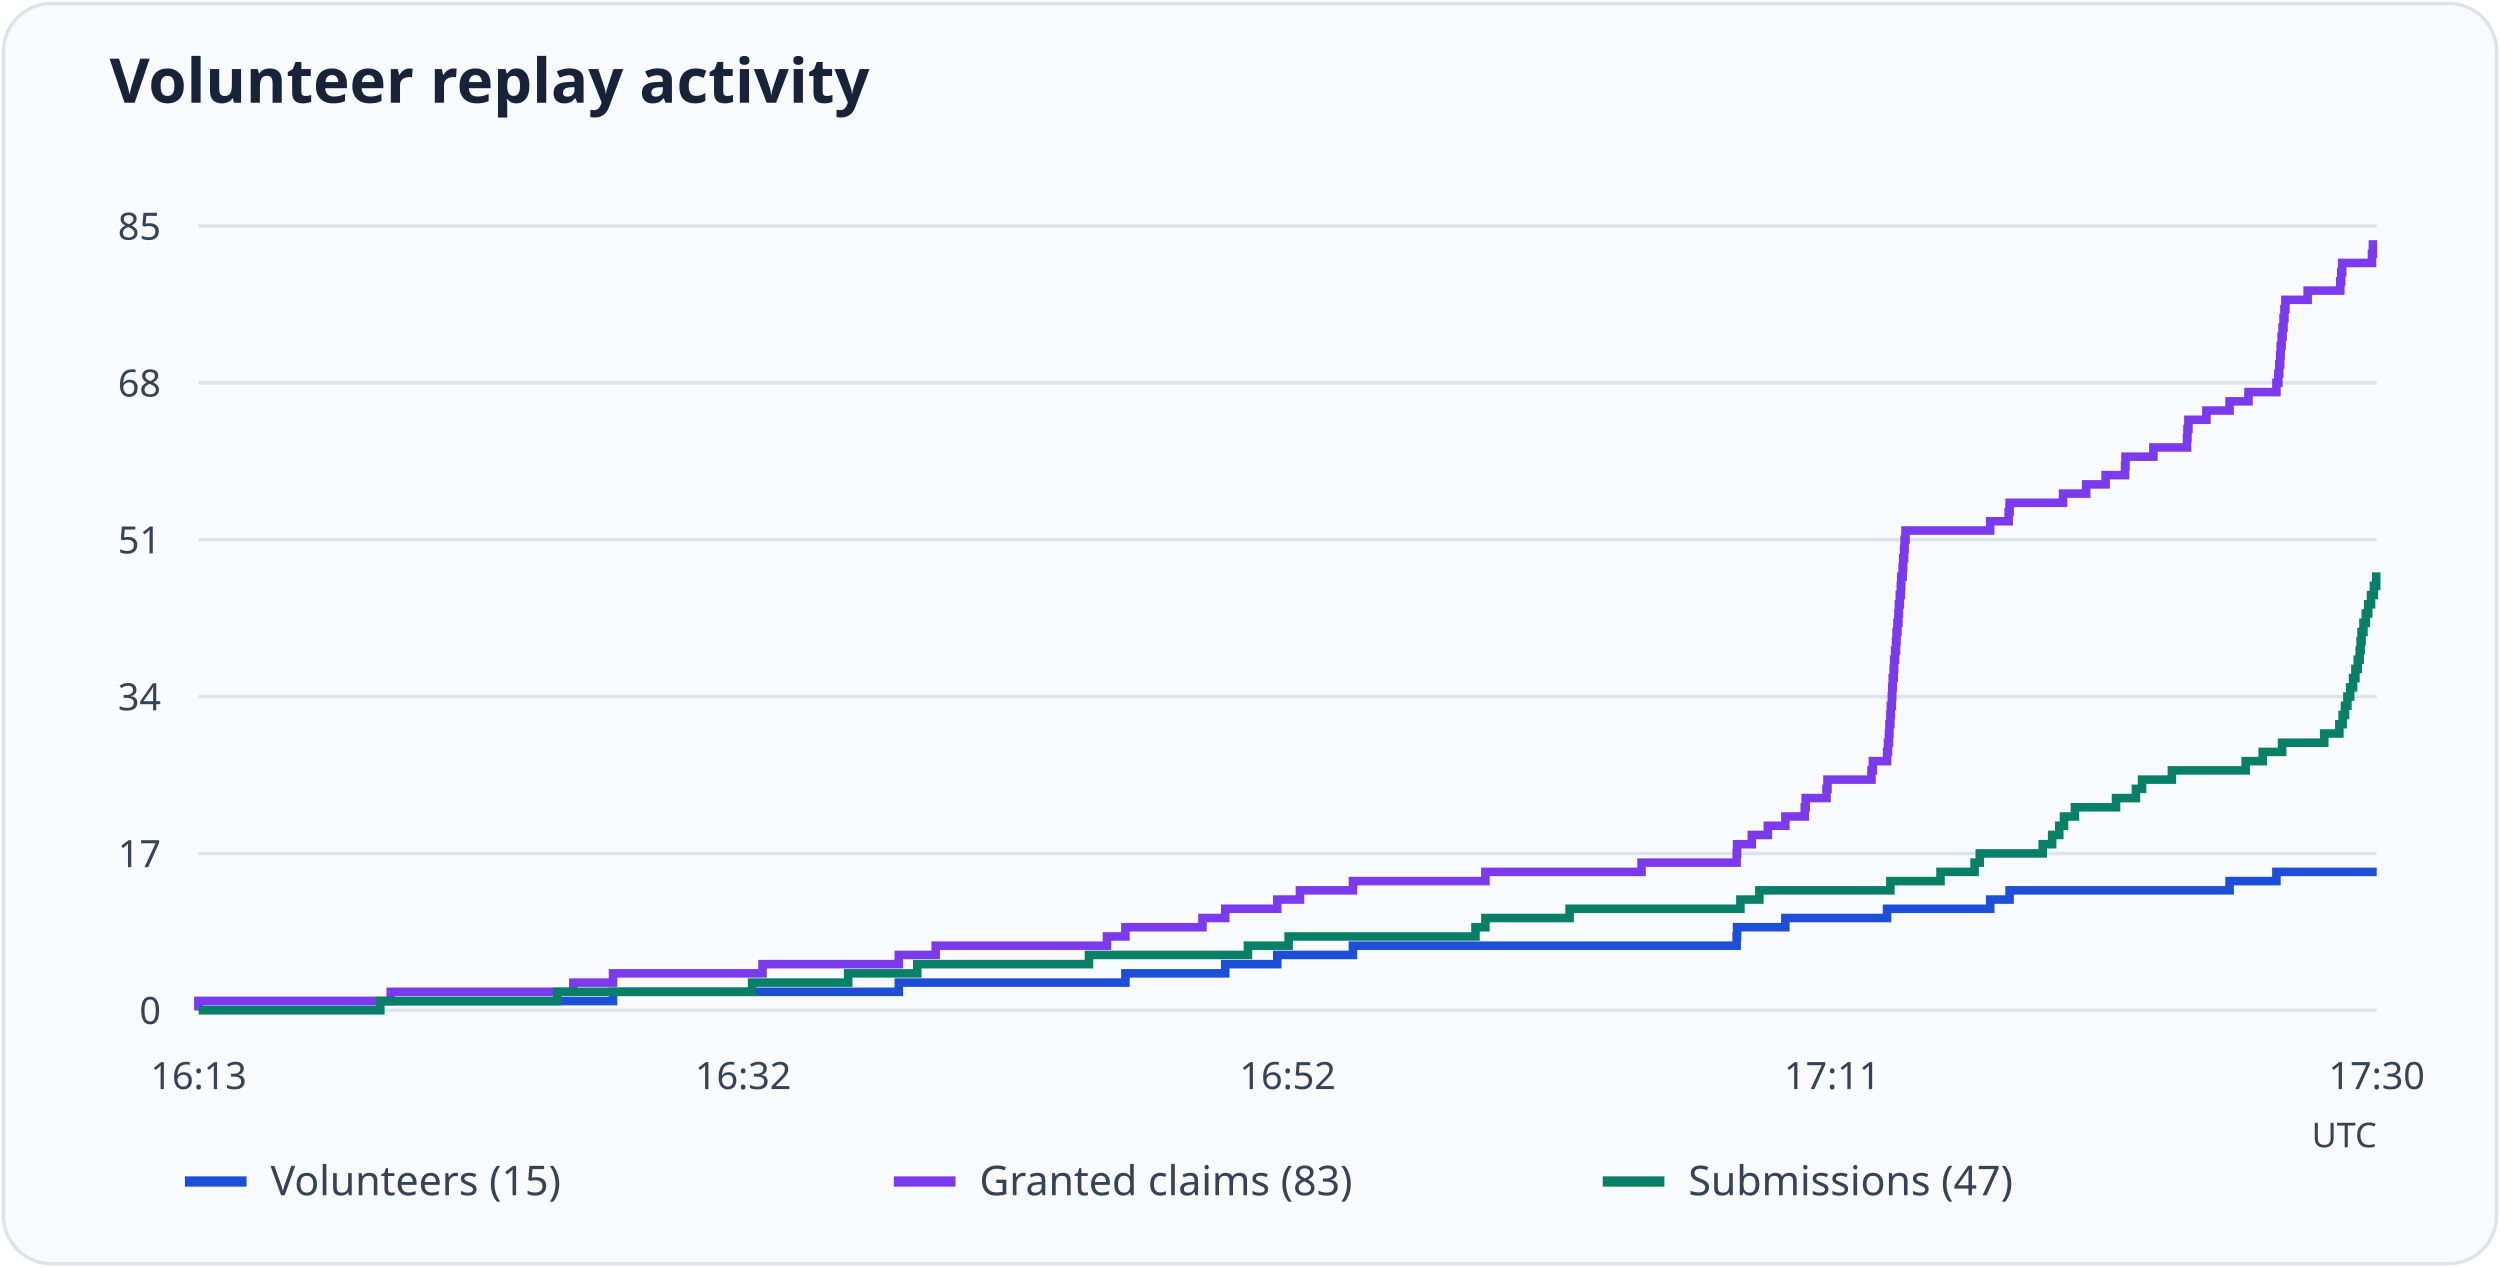
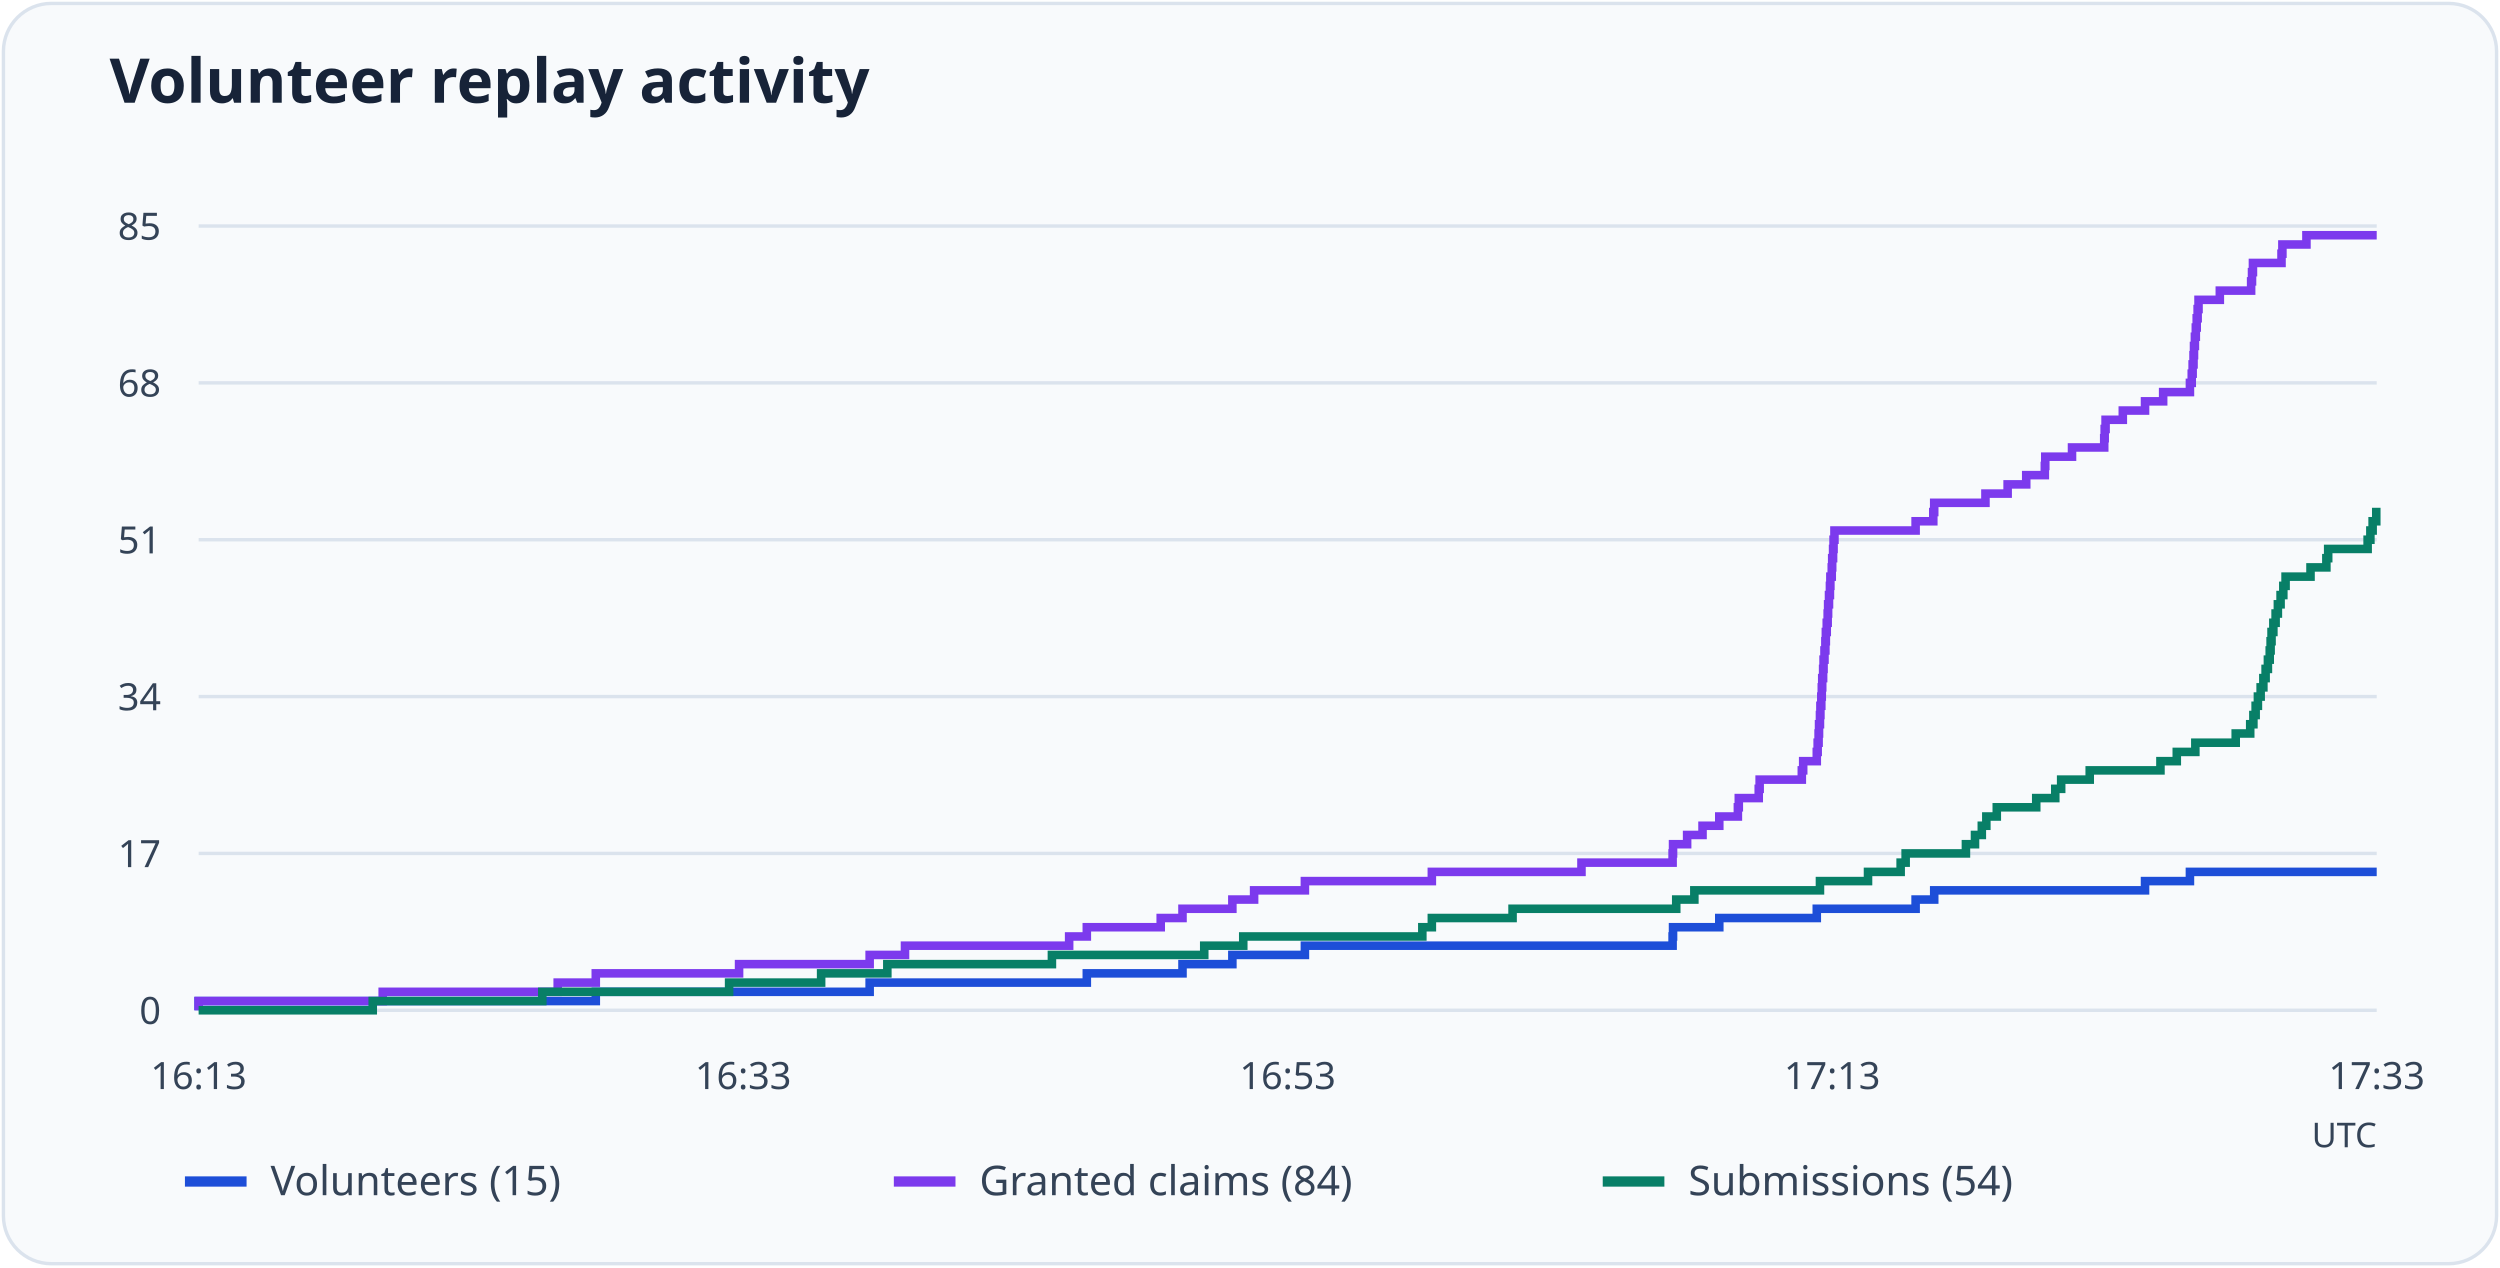
<svg xmlns="http://www.w3.org/2000/svg" viewBox="0 0 730 370" role="img" aria-labelledby="title desc">
  <rect x="1" y="1" width="728" height="368" rx="14" fill="#f8fafc" stroke="#dbe3ed" />
  <text x="32" y="30" font-family="system-ui, sans-serif" font-weight="600" font-size="18" fill="#172338">Volunteer replay activity</text>
  <path d="M58 295.0H694" stroke="#dbe3ed" />
  <text x="47" y="299.0" text-anchor="end" font-size="11" font-family="system-ui, sans-serif" fill="#344357">0</text>
  <path d="M58 249.2H694" stroke="#dbe3ed" />
  <text x="47" y="253.2" text-anchor="end" font-size="11" font-family="system-ui, sans-serif" fill="#344357">17</text>
  <path d="M58 203.4H694" stroke="#dbe3ed" />
  <text x="47" y="207.4" text-anchor="end" font-size="11" font-family="system-ui, sans-serif" fill="#344357">34</text>
  <path d="M58 157.6H694" stroke="#dbe3ed" />
  <text x="47" y="161.6" text-anchor="end" font-size="11" font-family="system-ui, sans-serif" fill="#344357">51</text>
  <path d="M58 111.8H694" stroke="#dbe3ed" />
  <text x="47" y="115.8" text-anchor="end" font-size="11" font-family="system-ui, sans-serif" fill="#344357">68</text>
  <path d="M58 66.0H694" stroke="#dbe3ed" />
  <text x="47" y="70.0" text-anchor="end" font-size="11" font-family="system-ui, sans-serif" fill="#344357">85</text>
  <text x="58.0" y="318" text-anchor="middle" font-size="11" font-family="system-ui, sans-serif" fill="#344357">16:13</text>
-   <text x="217.0" y="318" text-anchor="middle" font-size="11" font-family="system-ui, sans-serif" fill="#344357">16:32</text>
-   <text x="376.0" y="318" text-anchor="middle" font-size="11" font-family="system-ui, sans-serif" fill="#344357">16:52</text>
-   <text x="535.0" y="318" text-anchor="middle" font-size="11" font-family="system-ui, sans-serif" fill="#344357">17:11</text>
-   <text x="694.0" y="318" text-anchor="middle" font-size="11" font-family="system-ui, sans-serif" fill="#344357">17:30</text>
-   <path d="M58 295H58.00V292.31H179.01V289.61H262.45V286.92H328.62V284.22H357.77V281.53H372.96V278.84H395.06V276.14H507.10V273.45H507.23V270.75H521.32V268.06H551.02V265.36H581.14V262.67H586.80V259.98H651.04V257.28H664.71V254.59H694" fill="none" stroke="#1d4ed8" stroke-width="2.5" />
+   <text x="217.0" y="318" text-anchor="middle" font-size="11" font-family="system-ui, sans-serif" fill="#344357">16:33</text>
+   <text x="376.0" y="318" text-anchor="middle" font-size="11" font-family="system-ui, sans-serif" fill="#344357">16:53</text>
+   <text x="535.0" y="318" text-anchor="middle" font-size="11" font-family="system-ui, sans-serif" fill="#344357">17:13</text>
+   <text x="694.0" y="318" text-anchor="middle" font-size="11" font-family="system-ui, sans-serif" fill="#344357">17:33</text>
+   <path d="M58 295H58.00V292.31H173.97V289.61H253.94V286.92H317.35V284.22H345.29V281.53H359.85V278.84H381.03V276.14H488.40V273.45H488.53V270.75H502.03V268.06H530.50V265.36H559.36V262.67H564.79V259.98H626.35V257.28H639.46V254.59H694" fill="none" stroke="#1d4ed8" stroke-width="2.5" />
  <path d="M54 345h18" stroke="#1d4ed8" stroke-width="3" />
  <text x="79" y="349" font-size="12" font-family="system-ui, sans-serif" fill="#344357">Volunteers (15)</text>
-   <path d="M58 295H58.00V292.31H114.09V289.61H167.41V286.92H179.01V284.22H222.66V281.53H262.45V278.84H273.22V276.14H323.23V273.45H328.62V270.75H351.13V268.06H357.77V265.36H372.96V262.67H379.59V259.98H395.06V257.28H433.74V254.59H479.33V251.89H507.10V249.20H507.23V246.51H511.52V243.81H516.21V241.12H521.32V238.42H526.99V235.73H527.26V233.04H533.34V230.34H533.62V227.65H546.47V224.95H546.88V222.26H551.02V219.56H551.30V216.87H551.58V214.18H551.72V211.48H551.99V208.79H552.13V206.09H552.41V203.40H552.54V200.71H552.68V198.01H552.96V195.32H553.10V192.62H553.37V189.93H553.65V187.24H553.79V184.54H554.06V181.85H554.34V179.15H554.48V176.46H554.75V173.76H555.03V171.07H555.17V168.38H555.58V165.68H555.72V162.99H556.00V160.29H556.14V157.60H556.41V154.91H581.14V152.21H586.53V149.52H586.80V146.82H602.41V144.13H609.18V141.44H614.85V138.74H620.51V136.05H620.65V133.35H628.80V130.66H638.61V127.96H638.74V125.27H639.02V122.58H644.27V119.88H651.04V117.19H656.56V114.49H664.71V111.80H665.27V109.11H665.54V106.41H665.82V103.72H665.96V101.02H666.23V98.33H666.51V95.64H666.79V92.94H667.06V90.25H667.34V87.55H673.83V84.86H683.36V82.16H683.64V79.47H683.92V76.78H692.62V74.08H692.89V71.39H694" fill="none" stroke="#7c3aed" stroke-width="2.5" />
+   <path d="M58 295H58.00V292.31H111.75V289.61H162.85V286.92H173.97V284.22H215.81V281.53H253.94V278.84H264.26V276.14H312.19V273.45H317.35V270.75H338.93V268.06H345.29V265.36H359.85V262.67H366.20V259.98H381.03V257.28H418.10V254.59H461.79V251.89H488.40V249.20H488.53V246.51H492.64V243.81H497.14V241.12H502.03V238.42H507.46V235.73H507.73V233.04H513.55V230.34H513.82V227.65H526.13V224.95H526.53V222.26H530.50V219.56H530.76V216.87H531.03V214.18H531.16V211.48H531.43V208.79H531.56V206.09H531.82V203.40H531.96V200.71H532.09V198.01H532.35V195.32H532.48V192.62H532.75V189.93H533.01V187.24H533.15V184.54H533.41V181.85H533.68V179.15H533.81V176.46H534.07V173.76H534.34V171.07H534.47V168.38H534.87V165.68H535.00V162.99H535.26V160.29H535.40V157.60H535.66V154.91H559.36V152.21H564.52V149.52H564.79V146.82H579.75V144.13H586.23V141.44H591.66V138.74H597.09V136.05H597.22V133.35H605.03V130.66H614.43V127.96H614.57V125.27H614.83V122.58H619.86V119.88H626.35V117.19H631.64V114.49H639.46V111.80H639.99V109.11H640.25V106.41H640.51V103.72H640.65V101.02H640.91V98.33H641.18V95.64H641.44V92.94H641.71V90.25H641.97V87.55H648.19V84.86H657.33V82.16H657.59V79.47H657.86V76.78H666.20V74.08H666.46V71.39H673.48V68.69H694" fill="none" stroke="#7c3aed" stroke-width="2.5" />
  <path d="M261 345h18" stroke="#7c3aed" stroke-width="3" />
-   <text x="286" y="349" font-size="12" font-family="system-ui, sans-serif" fill="#344357">Granted claims (83)</text>
-   <path d="M58 295H111.05V292.31H162.71V289.61H219.62V286.92H247.67V284.22H267.84V281.53H317.98V278.84H364.40V276.14H376.28V273.45H430.84V270.75H433.74V268.06H458.33V265.36H508.20V262.67H513.73V259.98H551.99V257.28H566.63V254.59H576.58V251.89H578.10V249.20H596.47V246.51H599.24V243.81H601.31V241.12H602.69V238.42H605.87V235.73H617.88V233.04H623.69V230.34H625.48V227.65H634.19V224.95H655.74V222.26H660.71V219.56H666.37V216.87H678.67V214.18H683.09V211.48H684.05V208.79H684.74V206.09H685.44V203.40H686.26V200.71H687.09V198.01H687.78V195.32H688.47V192.62H689.03V189.93H689.30V187.24H689.58V184.54H690.13V181.85H690.82V179.15H691.51V176.46H692.34V173.76H693.17V171.07H693.86V168.38H694" fill="none" stroke="#087f67" stroke-width="2.5" />
+   <text x="286" y="349" font-size="12" font-family="system-ui, sans-serif" fill="#344357">Granted claims (84)</text>
+   <path d="M58 295H108.84V292.31H158.35V289.61H212.90V286.92H239.77V284.22H259.10V281.53H307.16V278.84H351.64V276.14H363.03V273.45H415.32V270.75H418.10V268.06H441.67V265.36H489.46V262.67H494.75V259.98H531.43V257.28H545.46V254.59H554.99V251.89H556.45V249.20H574.05V246.51H576.70V243.81H578.69V241.12H580.01V238.42H583.06V235.73H594.58V233.04H600.14V230.34H601.86V227.65H610.20V224.95H630.85V222.26H635.62V219.56H641.04V216.87H652.83V214.18H657.06V211.48H657.99V208.79H658.65V206.09H659.31V203.40H660.11V200.71H660.90V198.01H661.56V195.32H662.23V192.62H662.76V189.93H663.02V187.24H663.29V184.54H663.82V181.85H664.48V179.15H665.14V176.46H665.93V173.76H666.73V171.07H667.39V168.38H674.67V165.68H679.30V162.99H679.83V160.29H691.35V157.60H692.15V154.91H692.81V152.21H693.87V149.52H694" fill="none" stroke="#087f67" stroke-width="2.5" />
  <path d="M468 345h18" stroke="#087f67" stroke-width="3" />
-   <text x="493" y="349" font-size="12" font-family="system-ui, sans-serif" fill="#344357">Submissions (47)</text>
+   <text x="493" y="349" font-size="12" font-family="system-ui, sans-serif" fill="#344357">Submissions (54)</text>
  <text x="694" y="335" text-anchor="end" font-size="10" font-family="system-ui, sans-serif" fill="#344357">UTC</text>
</svg>
